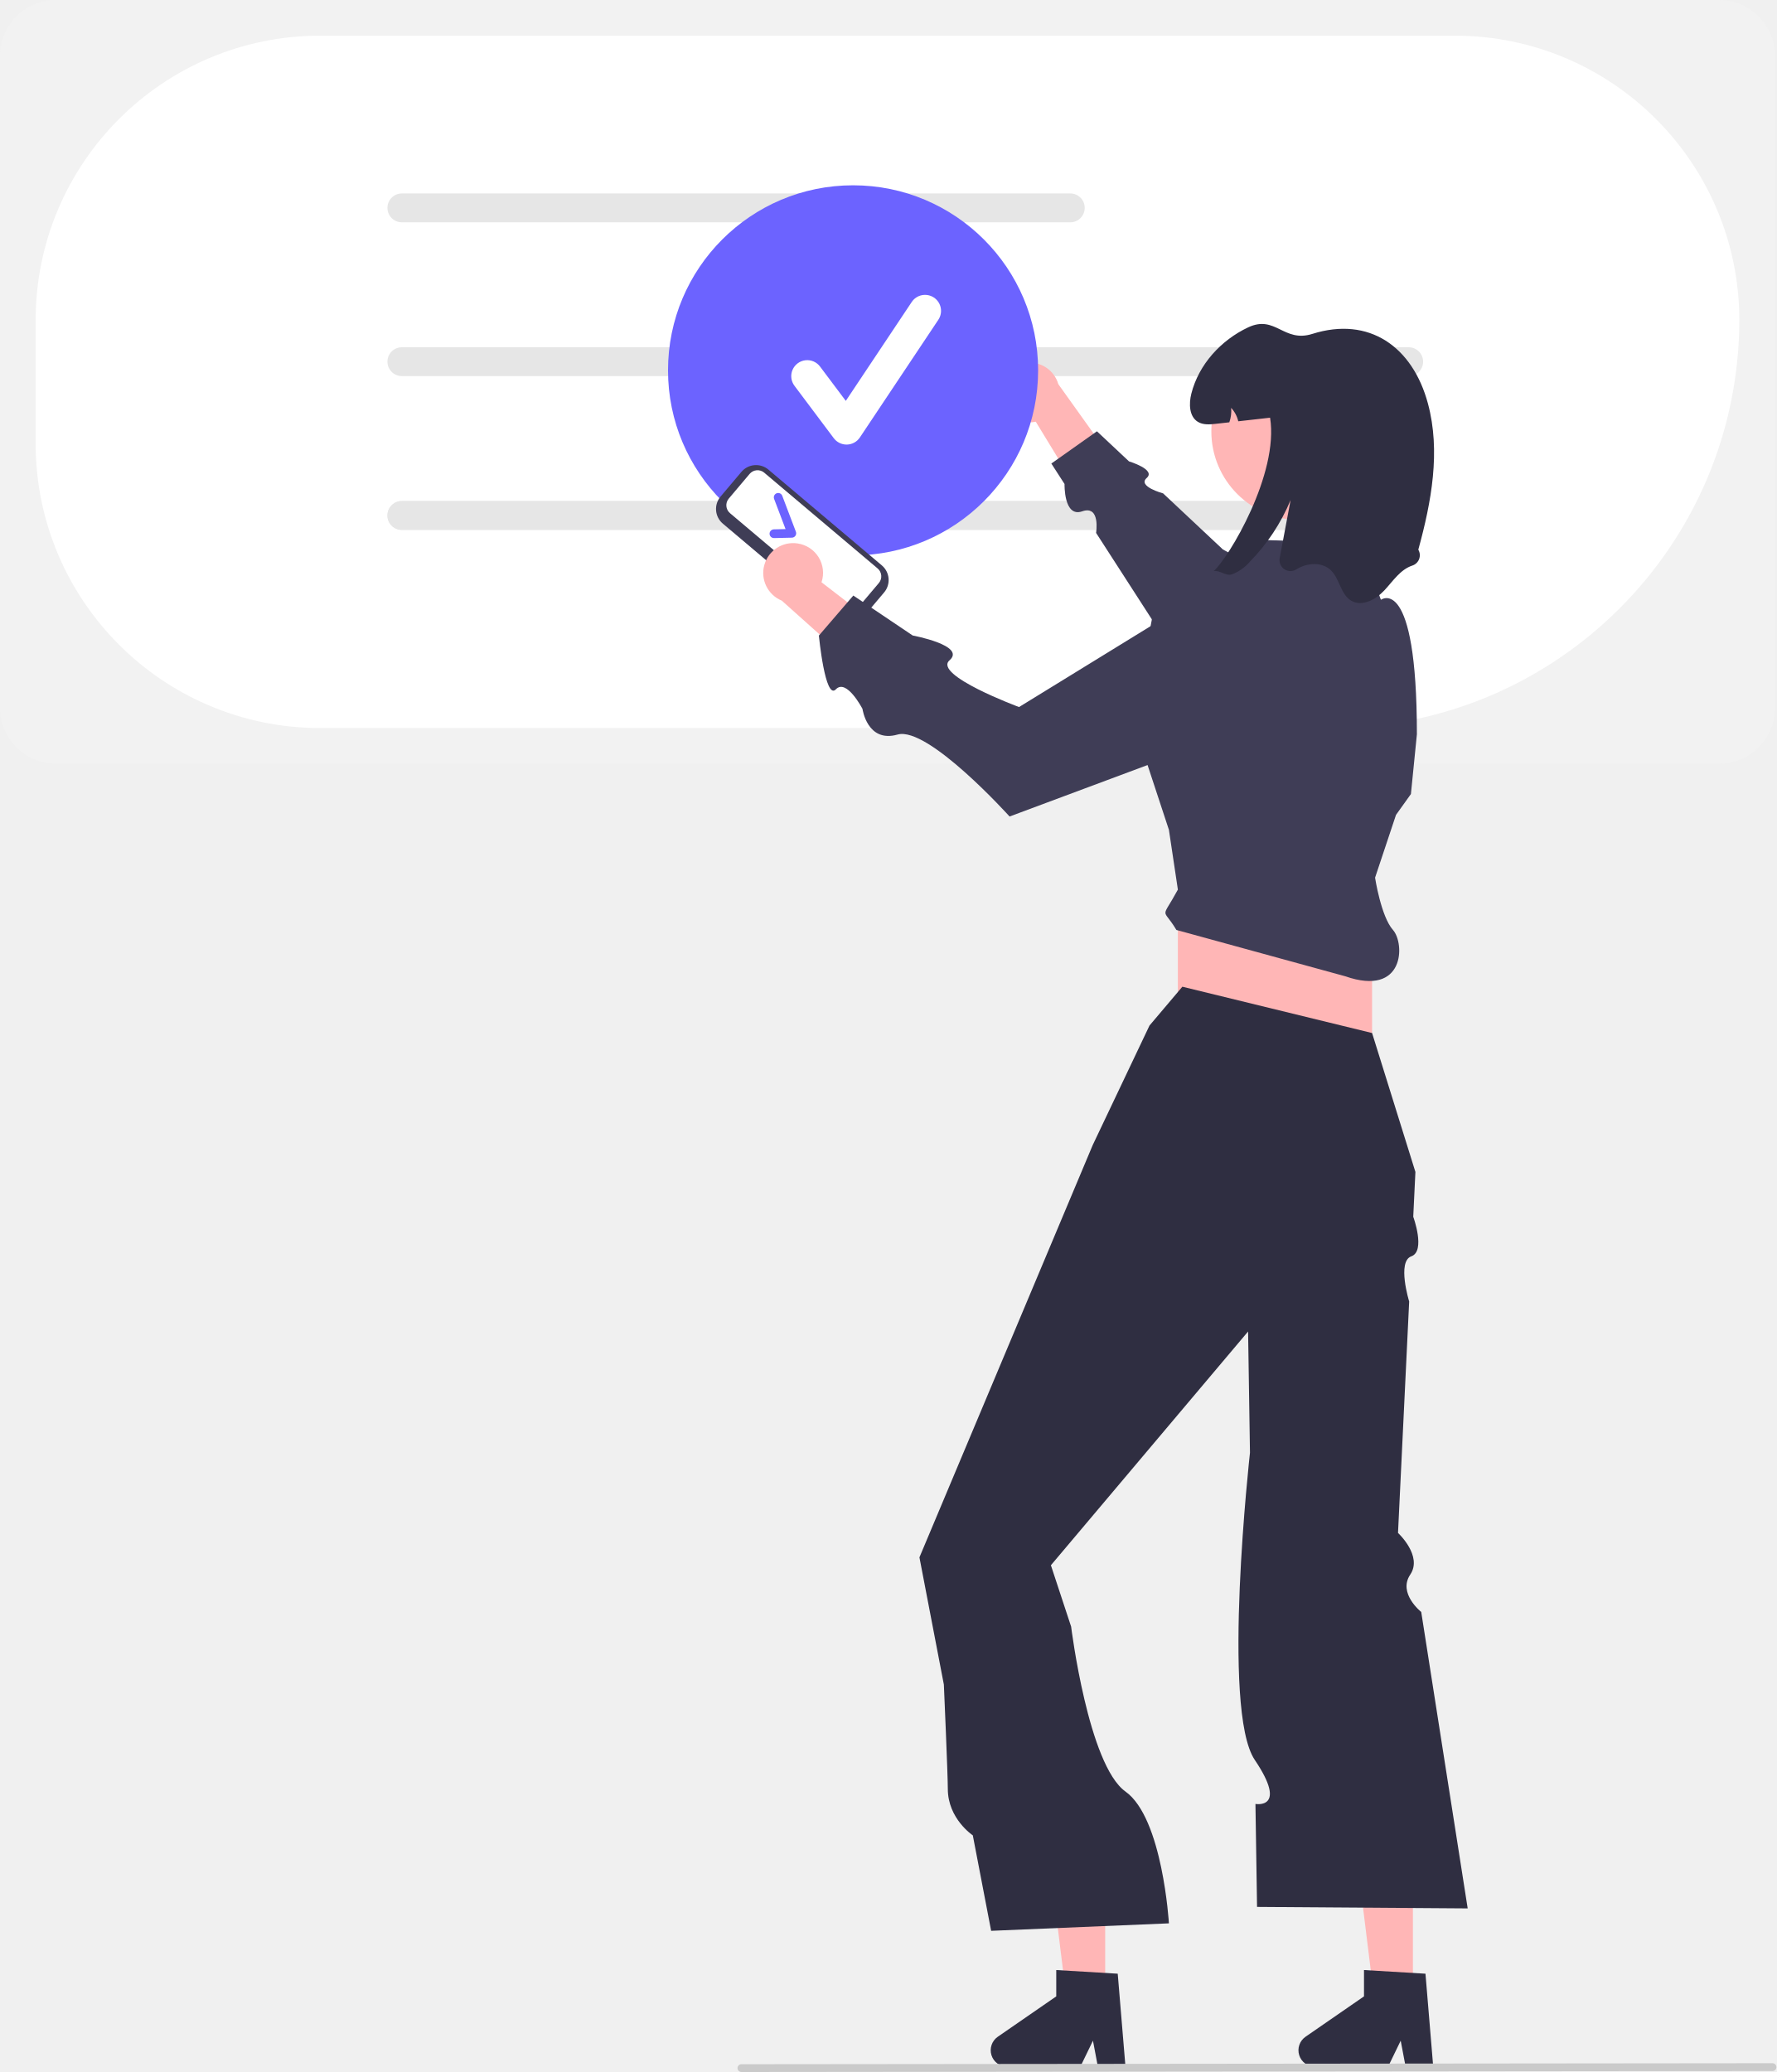
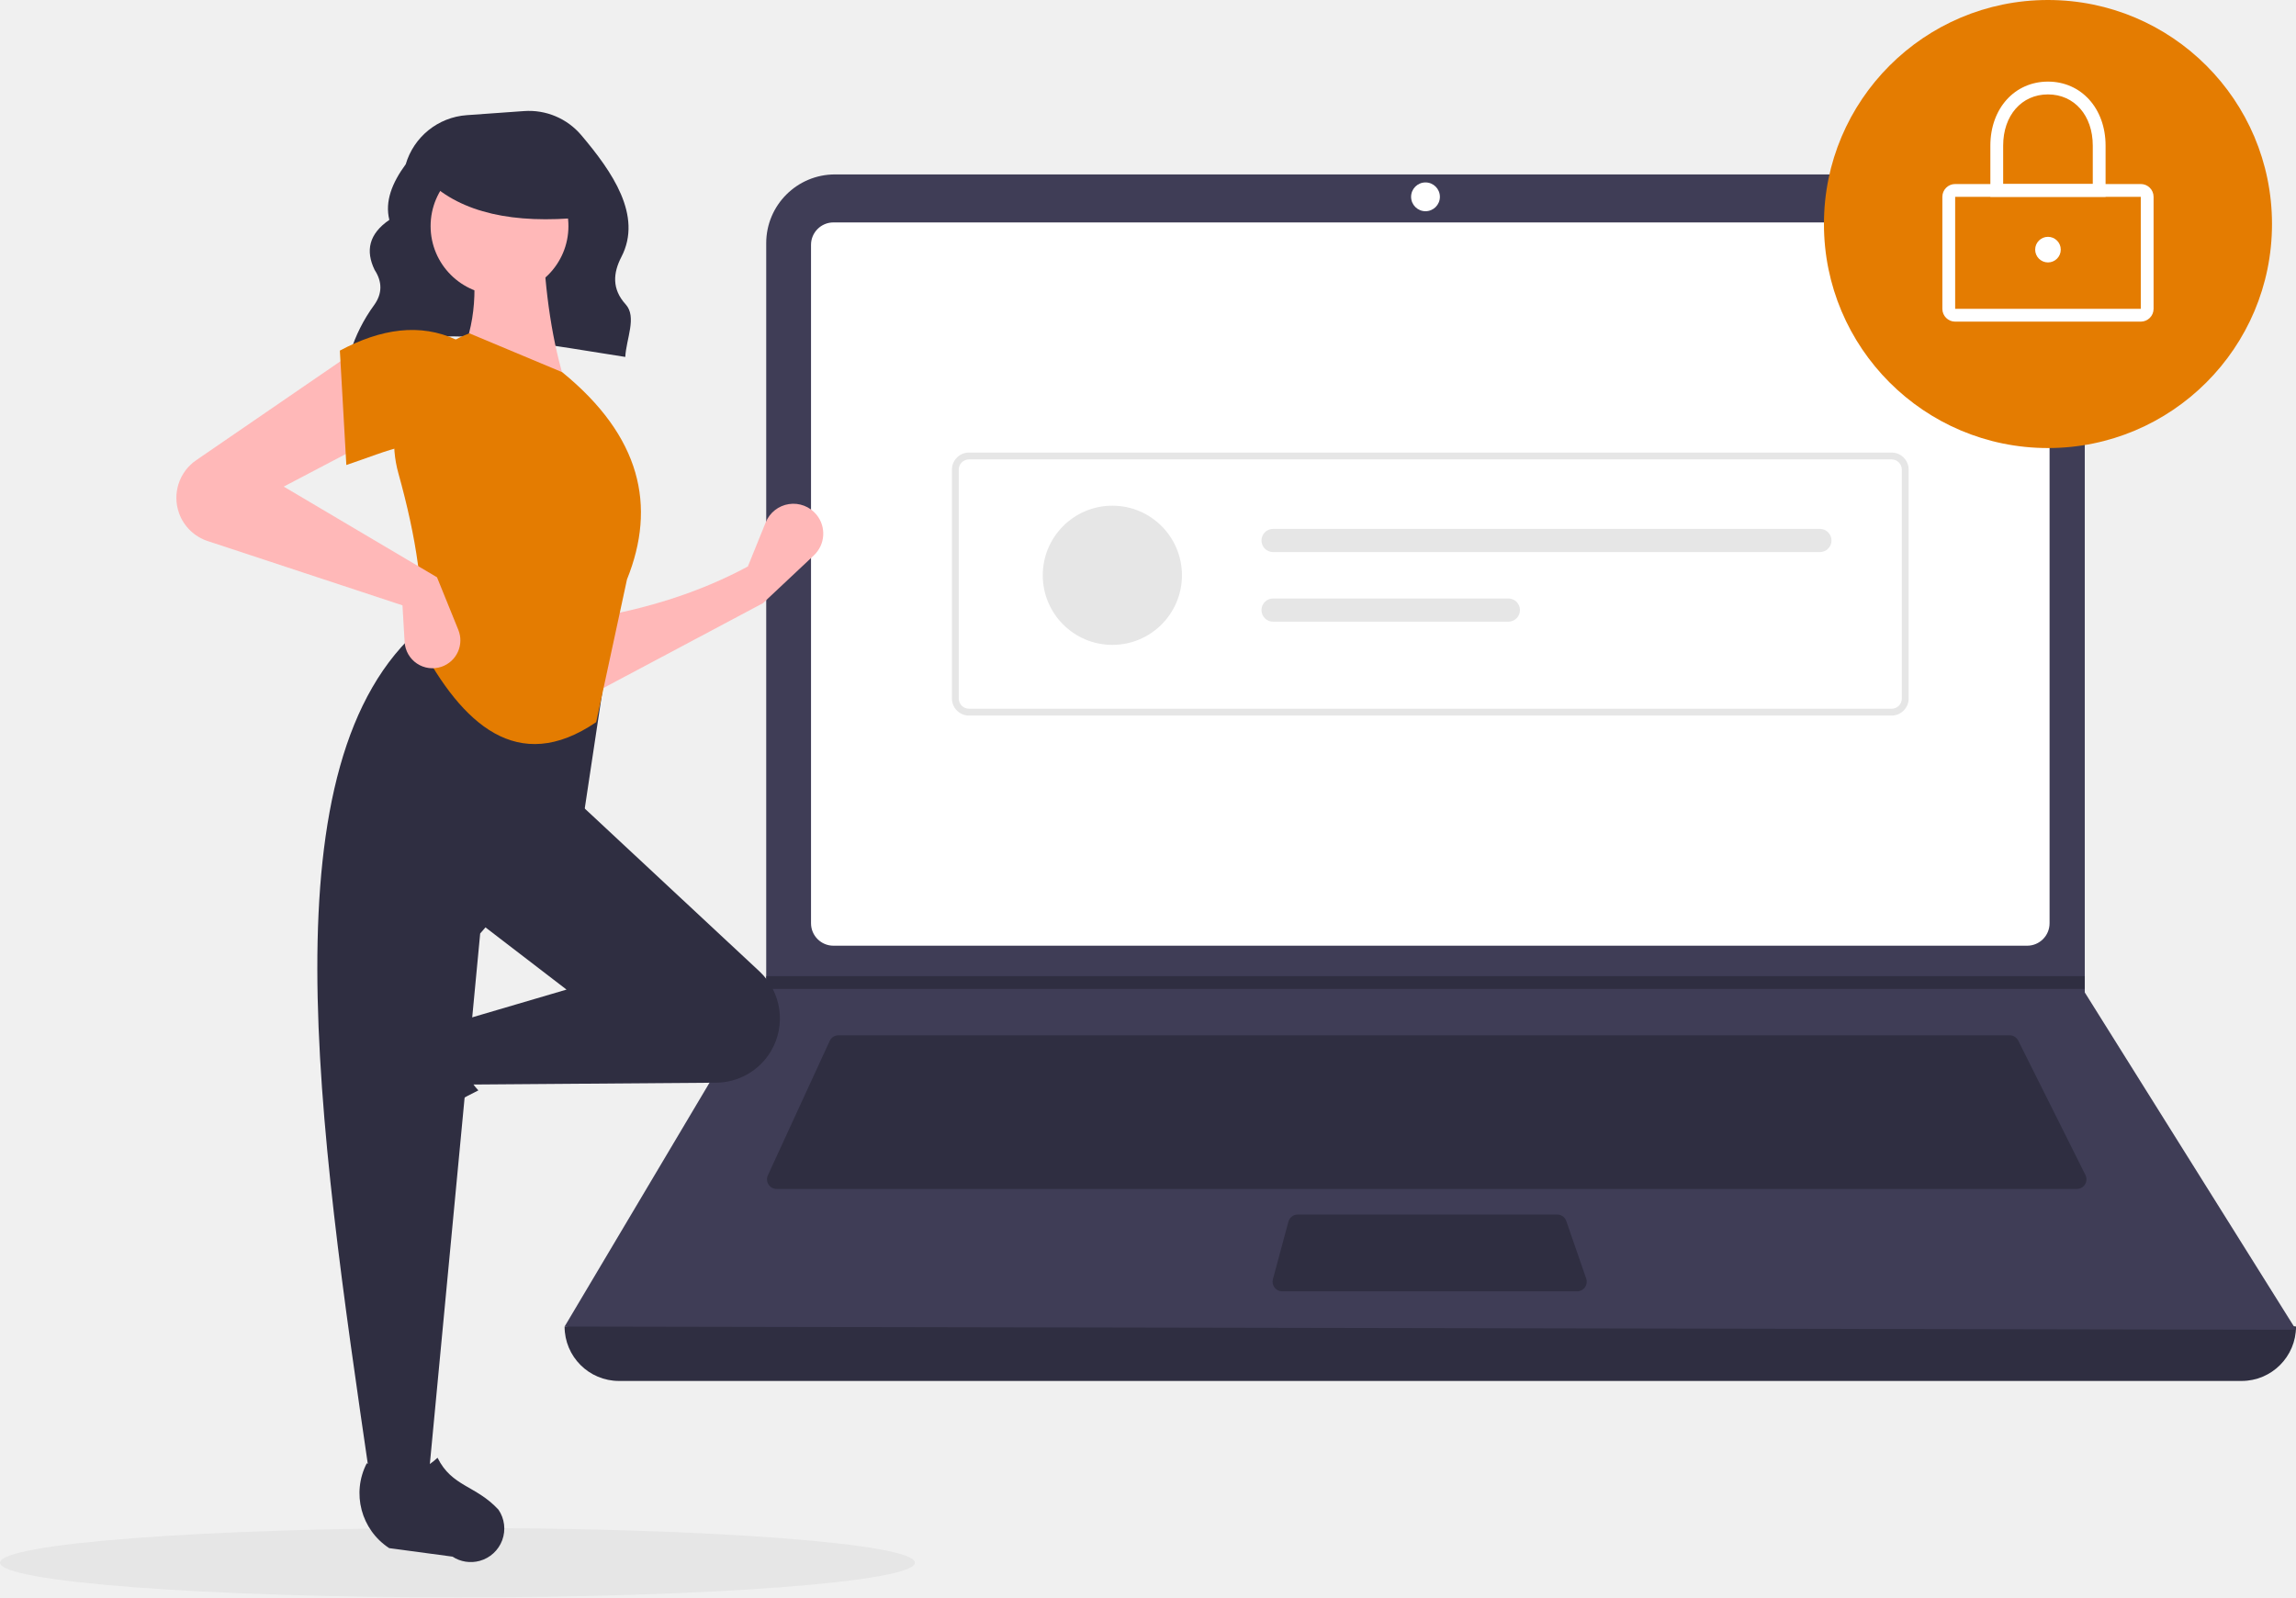
- <svg xmlns="http://www.w3.org/2000/svg" data-name="Layer 1" width="543.219" height="633.601" viewBox="0 0 543.219 633.601">
-   <path d="M854.052,366.728H345.482a17.112,17.112,0,0,1-17.092-17.092V150.291a17.112,17.112,0,0,1,17.092-17.092H854.052a17.112,17.112,0,0,1,17.092,17.092V349.636A17.112,17.112,0,0,1,854.052,366.728Z" transform="translate(-328.3903 -133.1994)" fill="#f2f2f2" />
-   <path d="M735.442,355.827H426.21a87.014,87.014,0,0,1-86.916-86.916V231.026a87.015,87.015,0,0,1,86.916-86.917h347.118a87.015,87.015,0,0,1,86.916,86.917A124.943,124.943,0,0,1,735.442,355.827Z" transform="translate(-328.3903 -133.1994)" fill="#fff" />
-   <path d="M655.673,201.175H451.267a4.408,4.408,0,1,1,0-8.816H655.673a4.408,4.408,0,0,1,0,8.816Z" transform="translate(-328.3903 -133.1994)" fill="#e6e6e6" />
-   <path d="M759.147,248.206H451.267a4.408,4.408,0,1,1,0-8.816H759.147a4.408,4.408,0,0,1,0,8.816Z" transform="translate(-328.3903 -133.1994)" fill="#e6e6e6" />
-   <path d="M759.147,295.237H451.267a4.408,4.408,0,1,1,0-8.816H759.147a4.408,4.408,0,0,1,0,8.816Z" transform="translate(-328.3903 -133.1994)" fill="#e6e6e6" />
-   <path d="M759.147,295.237H451.267a4.408,4.408,0,1,1,0-8.816H759.147a4.408,4.408,0,0,1,0,8.816Z" transform="translate(-328.3903 -133.1994)" fill="#e6e6e6" />
-   <path d="M634.103,253.604a9.088,9.088,0,0,0,11.007,8.547l16.811,27.578,7.155-15.182L652.015,250.686a9.138,9.138,0,0,0-17.912,2.918Z" transform="translate(-328.3903 -133.1994)" fill="#ffb6b6" />
-   <path d="M760.255,332.64,702.323,301.216,684.05,284.072s-7.944-2.127-5.02-4.71-5.408-5.074-5.408-5.074l-9.809-9.203L649.873,274.948l4.034,6.253s-.278,10.352,5.393,8.361,4.254,6.594,4.254,6.594l33.85,52.471Z" transform="translate(-328.3903 -133.1994)" fill="#3f3d56" />
-   <circle cx="260.855" cy="113.249" r="56.586" fill="#6c63ff" />
-   <polygon points="432.044 611.601 420.278 611.601 414.679 566.219 432.044 566.219 432.044 611.601" fill="#ffb6b6" />
-   <path d="M766.644,765.186h-8.438l-1.506-7.966-3.857,7.966H730.465a5.031,5.031,0,0,1-2.859-9.17l17.871-12.342V735.62l18.797,1.122Z" transform="translate(-328.3903 -133.1994)" fill="#2f2e41" />
-   <polygon points="337.942 611.601 326.176 611.601 320.577 566.219 337.942 566.219 337.942 611.601" fill="#ffb6b6" />
-   <path d="M672.542,765.186h-8.438l-1.506-7.966L658.741,765.186H636.363a5.031,5.031,0,0,1-2.859-9.17l17.871-12.342V735.62l18.797,1.122Z" transform="translate(-328.3903 -133.1994)" fill="#2f2e41" />
-   <rect x="360.175" y="268.381" width="59.385" height="67.607" fill="#ffb6b6" />
-   <path d="M689.936,434.927l-10.05,11.877L662.527,483.349,618.788,587.418l-9.25,22.009,7.47,38.907s1.209,27.411,1.209,31.898c0,9.136,7.641,14.198,7.641,14.198l5.606,29.198,54.36-2.284s-1.897-32.185-13.282-40.303-16.619-50.429-16.619-50.429l-6.186-18.772,60.298-71.478.389,24.985.188,12.093s-8.83,78.656,1.463,93.921.21,13.469.21,13.469l.49,31.488,64.41.457L762.976,626.121s-7.215-5.697-3.355-11.424-3.742-12.741-3.742-12.741l3.41-70.772s-3.775-12.224.665-13.813.583-12.101.583-12.101l.66-13.698-13.247-42.483Z" transform="translate(-328.3903 -133.1994)" fill="#2f2e41" />
-   <path d="M748.864,401.581l6.395-19.186,4.568-6.395,1.827-18.272c0-49.335-11.004-41.12-11.004-41.12l-6.354-17.351-29.236-.914L696.331,316.158l-15.531,5.482-6.082,31.602,11.107,33.721,2.741,18.272c-5.228,9.652-4.786,5.087-.457,12.334l51.619,14.161c18.272,6.395,18.272-10.05,14.608-14.161C750.672,413.458,748.864,401.581,748.864,401.581Z" transform="translate(-328.3903 -133.1994)" fill="#3f3d56" />
-   <circle cx="397.511" cy="131.907" r="27.102" fill="#ffb6b6" />
-   <path d="M699.506,307.834" transform="translate(-328.3903 -133.1994)" fill="#2f2e41" />
-   <path d="M762.084,301.284a3.329,3.329,0,0,1-1.855,4.87c-3.636,1.206-5.875,4.723-8.487,7.537-2.604,2.805-6.797,5.135-10.123,3.225-3.316-1.9-3.545-6.752-6.322-9.383-2.704-2.558-7.199-2.248-10.379-.302l-.095.058a3.351,3.351,0,0,1-5.127-3.41q1.671-8.887,3.34-17.772a59.761,59.761,0,0,1-12.507,18.912,13.757,13.757,0,0,1-5.427,3.819c-1.9.603-3.746-1.361-5.591-1.005,4.586-4.011,20.008-29.72,17.249-46.905q-4.865.548-9.73,1.096A8.943,8.943,0,0,0,704.855,257.924a10.51,10.51,0,0,1-.557,4.413c-1.352.155-2.713.302-4.066.457-1.882.21-3.929.393-5.546-.594-2.695-1.644-2.777-5.536-2.01-8.606,2.248-8.926,9.063-16.39,17.404-20.3,8.341-3.901,10.808,4.787,19.597,2.01,17.359-5.482,30.661,3.892,35.348,21.287C768.963,271.181,766.104,286.666,762.084,301.284Z" transform="translate(-328.3903 -133.1994)" fill="#2f2e41" />
-   <path d="M837.116,765.776H803.929l-.143-.259c-.424-.77-.834-1.585-1.217-2.423-3.418-7.318-4.863-15.688-6.138-23.073l-.96-5.566a3.437,3.437,0,0,1,5.41-3.362q7.565,5.505,15.136,10.999c1.911,1.391,4.094,3,6.184,4.739.202-.979.413-1.962.624-2.931a3.439,3.439,0,0,1,6.281-1.086l3.883,6.238c2.832,4.556,5.332,9.045,4.822,13.887a.756.756,0,0,1-.013.176,10.947,10.947,0,0,1-.563,2.331Z" transform="translate(-328.3903 -133.1994)" fill="#f0f0f0" />
-   <path d="M870.425,766.493l-315.358.307a1.191,1.191,0,0,1,0-2.381l315.358-.307a1.191,1.191,0,0,1,0,2.381Z" transform="translate(-328.3903 -133.1994)" fill="#cacaca" />
-   <path d="M584.101,322.609l-34.688-29.294a5.865,5.865,0,0,1-.696-8.257l6.384-7.56a5.865,5.865,0,0,1,8.257-.696l34.688,29.294a5.865,5.865,0,0,1,.696,8.257l-6.384,7.56A5.865,5.865,0,0,1,584.101,322.609Z" transform="translate(-328.3903 -133.1994)" fill="#3f3d56" />
-   <path d="M551.234,285.668a3.161,3.161,0,0,0,.375,4.449l34.688,29.294a3.161,3.161,0,0,0,4.449-.375l6.384-7.56a3.161,3.161,0,0,0-.375-4.449l-34.688-29.294a3.161,3.161,0,0,0-4.449.375Z" transform="translate(-328.3903 -133.1994)" fill="#fff" />
-   <path d="M571.598,297.056a1.333,1.333,0,0,1-1.054.558l-5.45.125a1.334,1.334,0,1,1-.061-2.667l3.566-.082-3.511-9.265a1.334,1.334,0,0,1,2.494-.945l4.18,11.028a1.334,1.334,0,0,1-.141,1.218Z" transform="translate(-328.3903 -133.1994)" fill="#6c63ff" />
-   <path d="M572.297,299.384a9.088,9.088,0,0,1,7.3,11.871l25.586,19.709-15.87,5.461-21.864-19.554a9.138,9.138,0,0,1,4.848-17.489Z" transform="translate(-328.3903 -133.1994)" fill="#ffb6b6" />
-   <path d="M705.505,309.129l-65.509,40.278s-26.413-9.773-21.251-14.297-11.271-7.583-11.271-7.583l-18.153-12.213-10.534,12.242s1.919,19.885,5.185,16.442,8.147,5.963,8.147,5.963,1.443,10.502,10.739,7.859S637.101,382.882,637.101,382.882l80.622-30.069Z" transform="translate(-328.3903 -133.1994)" fill="#3f3d56" />
-   <path d="M587.255,269.147a4.891,4.891,0,0,1-3.913-1.957l-11.998-15.997a4.892,4.892,0,1,1,7.827-5.87l7.849,10.465,20.16-30.24a4.892,4.892,0,0,1,8.141,5.427l-23.996,35.994a4.894,4.894,0,0,1-3.935,2.177C587.346,269.146,587.301,269.147,587.255,269.147Z" transform="translate(-328.3903 -133.1994)" fill="#fff" />
+ <svg xmlns="http://www.w3.org/2000/svg" data-name="Layer 1" width="793" height="551.732" viewBox="0 0 793 551.732">
+   <ellipse cx="158" cy="539.732" rx="158" ry="12" fill="#e6e6e6" />
+   <path d="M324.272,296.554c27.497-11.695,61.744-4.285,95.191.858.311-6.228,4.084-13.808.132-18.153-4.801-5.279-4.359-10.825-1.47-16.404,7.388-14.265-3.197-29.444-13.884-42.065a23.669,23.669,0,0,0-19.755-8.292l-19.797,1.414A23.709,23.709,0,0,0,343.635,230.859v0c-4.727,6.429-7.257,12.841-5.664,19.219-7.081,4.839-8.27,10.68-5.089,17.264,2.698,4.146,2.669,8.182-.123,12.106a55.891,55.891,0,0,0-8.31,16.506Z" transform="translate(-203.5 -174.1342)" fill="#2f2e41" />
+   <path d="M977.709,651.097H417.291A18.791,18.791,0,0,1,398.5,632.306h0q304.727-35.415,598,0h0A18.791,18.791,0,0,1,977.709,651.097Z" transform="translate(-203.5 -174.1342)" fill="#2f2e41" />
+   <path d="M996.5,633.412l-598-1.105,69.306-116.616.332-.553V258.131a23.752,23.752,0,0,1,23.754-23.754H899.792a23.752,23.752,0,0,1,23.754,23.754V516.906Z" transform="translate(-203.5 -174.1342)" fill="#3f3d56" />
+   <path d="M491.35,250.957a7.746,7.746,0,0,0-7.738,7.738V493.031a7.747,7.747,0,0,0,7.738,7.738H903.65a7.747,7.747,0,0,0,7.738-7.738V258.694a7.747,7.747,0,0,0-7.738-7.738Z" transform="translate(-203.5 -174.1342)" fill="#fff" />
+   <path d="M493.078,531.718a3.325,3.325,0,0,0-3.013,1.93l-21.355,46.425a3.316,3.316,0,0,0,3.012,4.702H920.814a3.316,3.316,0,0,0,2.965-4.799L900.567,533.551a3.299,3.299,0,0,0-2.965-1.833Z" transform="translate(-203.5 -174.1342)" fill="#2f2e41" />
+   <circle cx="492.342" cy="67.98" r="4.974" fill="#fff" />
+   <path d="M651.7,593.619a3.321,3.321,0,0,0-3.202,2.454l-5.357,19.896a3.316,3.316,0,0,0,3.202,4.179h101.874a3.315,3.315,0,0,0,3.133-4.401l-6.887-19.896a3.318,3.318,0,0,0-3.134-2.231Z" transform="translate(-203.5 -174.1342)" fill="#2f2e41" />
+   <polygon points="720.046 337.135 720.046 341.556 264.306 341.556 264.649 341.004 264.649 337.135 720.046 337.135" fill="#2f2e41" />
+   <circle cx="707.335" cy="77.375" r="77.375" fill="#e47c01" />
+   <path d="M942.89,285.223H878.779a4.426,4.426,0,0,1-4.421-4.421V242.114a4.426,4.426,0,0,1,4.421-4.421H942.89a4.426,4.426,0,0,1,4.421,4.421v38.688A4.426,4.426,0,0,1,942.89,285.223Zm-64.111-43.109v38.688h64.114L942.89,242.114Z" transform="translate(-203.5 -174.1342)" fill="#fff" />
+   <path d="M930.731,242.114h-39.793V224.428c0-12.81,8.368-22.107,19.896-22.107s19.896,9.297,19.896,22.107Zm-35.372-4.421h30.95V224.428c0-10.413-6.363-17.686-15.475-17.686s-15.475,7.273-15.475,17.686Z" transform="translate(-203.5 -174.1342)" fill="#fff" />
+   <circle cx="707.335" cy="86.218" r="4.421" fill="#fff" />
+   <path d="M856.82,421.284H538.18a5.908,5.908,0,0,1-5.901-5.901V336.342a5.908,5.908,0,0,1,5.901-5.901H856.82a5.908,5.908,0,0,1,5.901,5.901V415.383A5.908,5.908,0,0,1,856.82,421.284Zm-318.64-88.482a3.544,3.544,0,0,0-3.54,3.54V415.383a3.544,3.544,0,0,0,3.54,3.54H856.82a3.544,3.544,0,0,0,3.54-3.54V336.342a3.544,3.544,0,0,0-3.54-3.54Z" transform="translate(-203.5 -174.1342)" fill="#e6e6e6" />
+   <circle cx="384.19" cy="198.695" r="24.036" fill="#e6e6e6" />
+   <path d="M643.203,356.805a4.006,4.006,0,1,0,0,8.012H832.061a4.006,4.006,0,0,0,0-8.012Z" transform="translate(-203.5 -174.1342)" fill="#e6e6e6" />
+   <path d="M643.203,380.842a4.006,4.006,0,1,0,0,8.012H724.469a4.006,4.006,0,1,0,0-8.012Z" transform="translate(-203.5 -174.1342)" fill="#e6e6e6" />
+   <path d="M467.022,382.462,408.119,413.778l-.746-26.096c19.226-3.209,37.517-8.797,54.429-17.895l6.16-15.22a10.318,10.318,0,0,1,17.536-2.678l0,0a10.318,10.318,0,0,1-.908,14.069Z" transform="translate(-203.5 -174.1342)" fill="#ffb8b8" />
+   <path d="M323.098,563.267v0a11.574,11.574,0,0,1,1.469-9.363l12.939-19.858a22.612,22.612,0,0,1,29.335-7.739h0c-5.438,9.256-4.68,17.377,1.878,24.434a117.631,117.631,0,0,0-27.936,19.045A11.574,11.574,0,0,1,323.098,563.267Z" transform="translate(-203.5 -174.1342)" fill="#2f2e41" />
+   <path d="M469.705,537.303l0,0a22.203,22.203,0,0,1-18.871,10.779l-85.96.651-3.728-21.623,38.026-11.184-32.061-24.605L402.154,450.313l63.65,59.324A22.203,22.203,0,0,1,469.705,537.303Z" transform="translate(-203.5 -174.1342)" fill="#2f2e41" />
+   <path d="M351.453,685.179H331.321c-18.075-123.898-36.474-248.142,17.895-294.515l64.122,10.439L405.136,455.532l-35.789,41.008Z" transform="translate(-203.5 -174.1342)" fill="#2f2e41" />
+   <path d="M369.149,713.246h0a11.574,11.574,0,0,1-9.363-1.469l-21.859-2.938a22.612,22.612,0,0,1-7.741-29.335v0c9.257,5.437,17.377,4.679,24.434-1.879,4.986,10.067,13.201,9.453,21.047,17.935A11.574,11.574,0,0,1,369.149,713.246Z" transform="translate(-203.5 -174.1342)" fill="#2f2e41" />
+   <path d="M399.172,307.902l-37.28-8.947c6.192-12.674,6.702-26.776,3.728-41.754l25.351-.746C391.764,275.08,394.167,292.481,399.172,307.902Z" transform="translate(-203.5 -174.1342)" fill="#ffb8b8" />
+   <path d="M409.418,423.552c-27.139,18.493-46.314.633-60.947-26.923,2.033-16.862-1.259-37.041-7.357-58.966a40.138,40.138,0,0,1,24.506-48.401h0l32.061,13.421c27.224,22.19,32.582,46.227,22.368,71.578Z" transform="translate(-203.5 -174.1342)" fill="#e47c01" />
+   <path d="M331.321,326.542,301.497,342.2l52.938,31.316,7.366,18.17a9.637,9.637,0,0,1-5.789,12.731h0a9.637,9.637,0,0,1-12.762-8.544l-.745-12.663-67.284-22.204a15.733,15.733,0,0,1-9.873-9.611v0a15.733,15.733,0,0,1,5.903-18.303l54.105-37.118Z" transform="translate(-203.5 -174.1342)" fill="#ffb8b8" />
+   <path d="M361.146,329.524c-12.439-5.451-23.749.47-38.026,5.219l-2.237-39.517c14.176-7.556,27.692-9.593,40.263-3.728Z" transform="translate(-203.5 -174.1342)" fill="#e47c01" />
+   <circle cx="172.525" cy="78.093" r="23.802" fill="#ffb8b8" />
+   <path d="M404.5,249.224c-23.566,2.308-41.523-1.546-53-12.52v-8.838h51Z" transform="translate(-203.5 -174.1342)" fill="#2f2e41" />
</svg>
